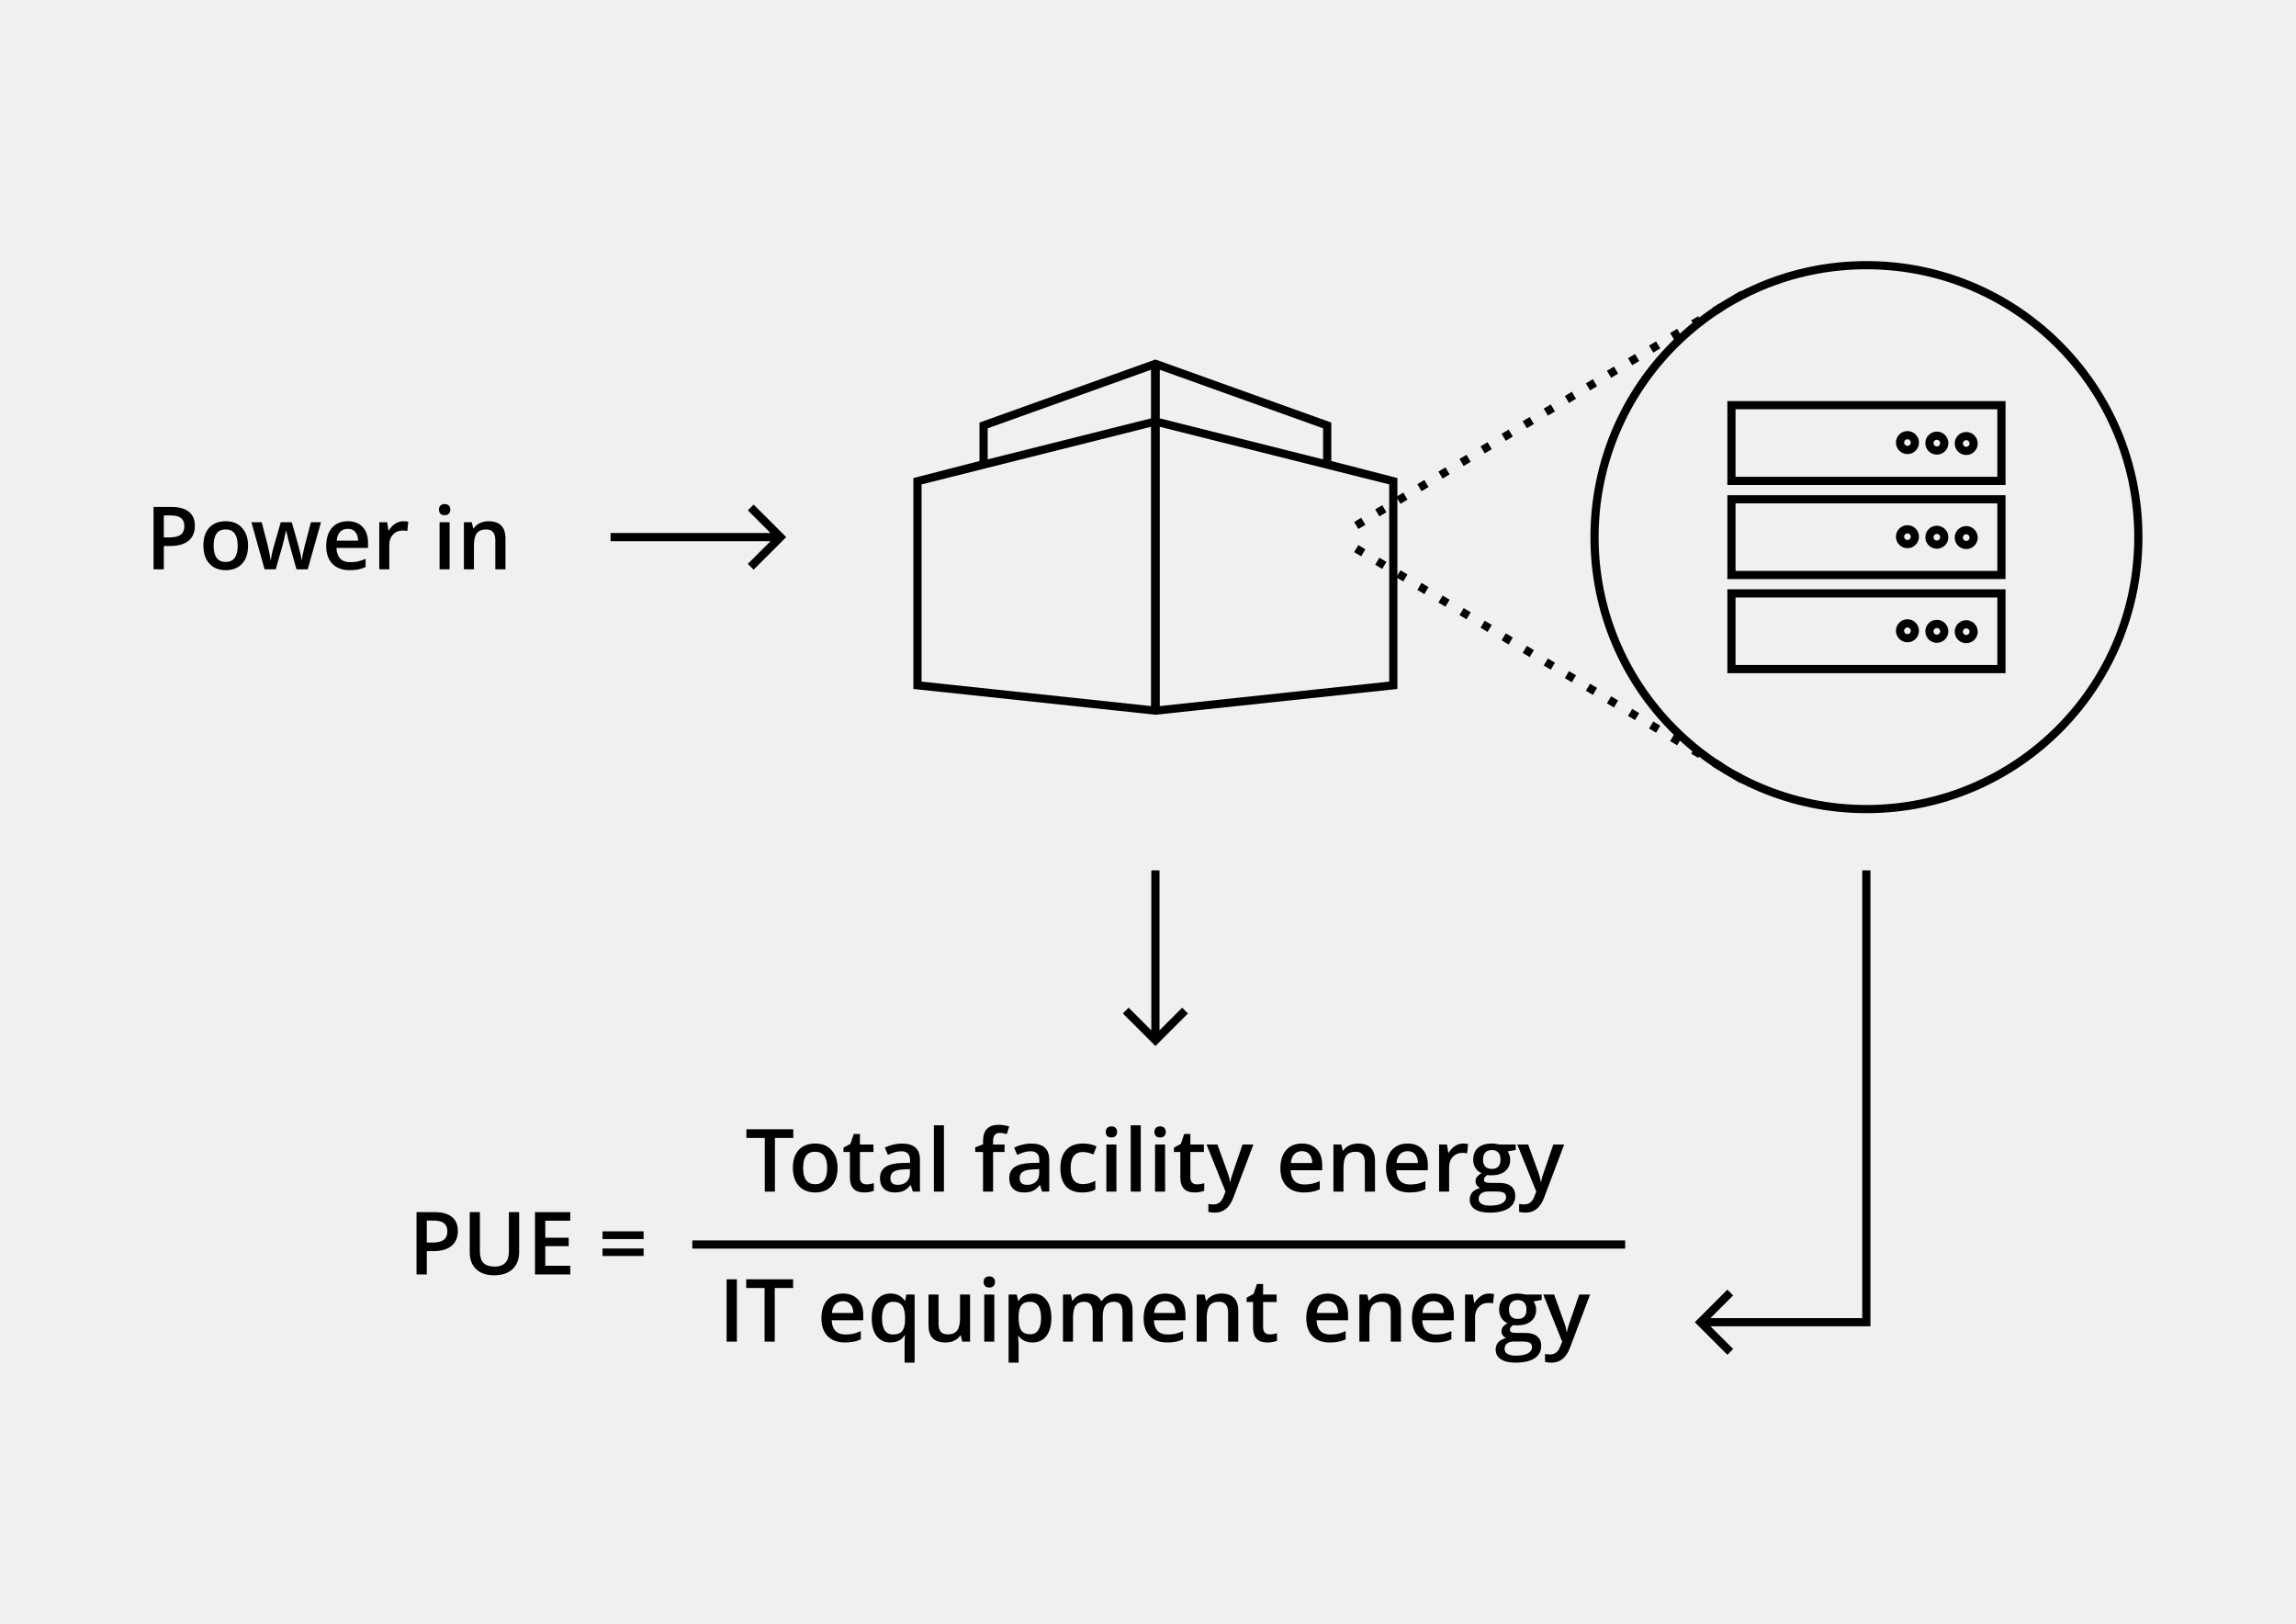
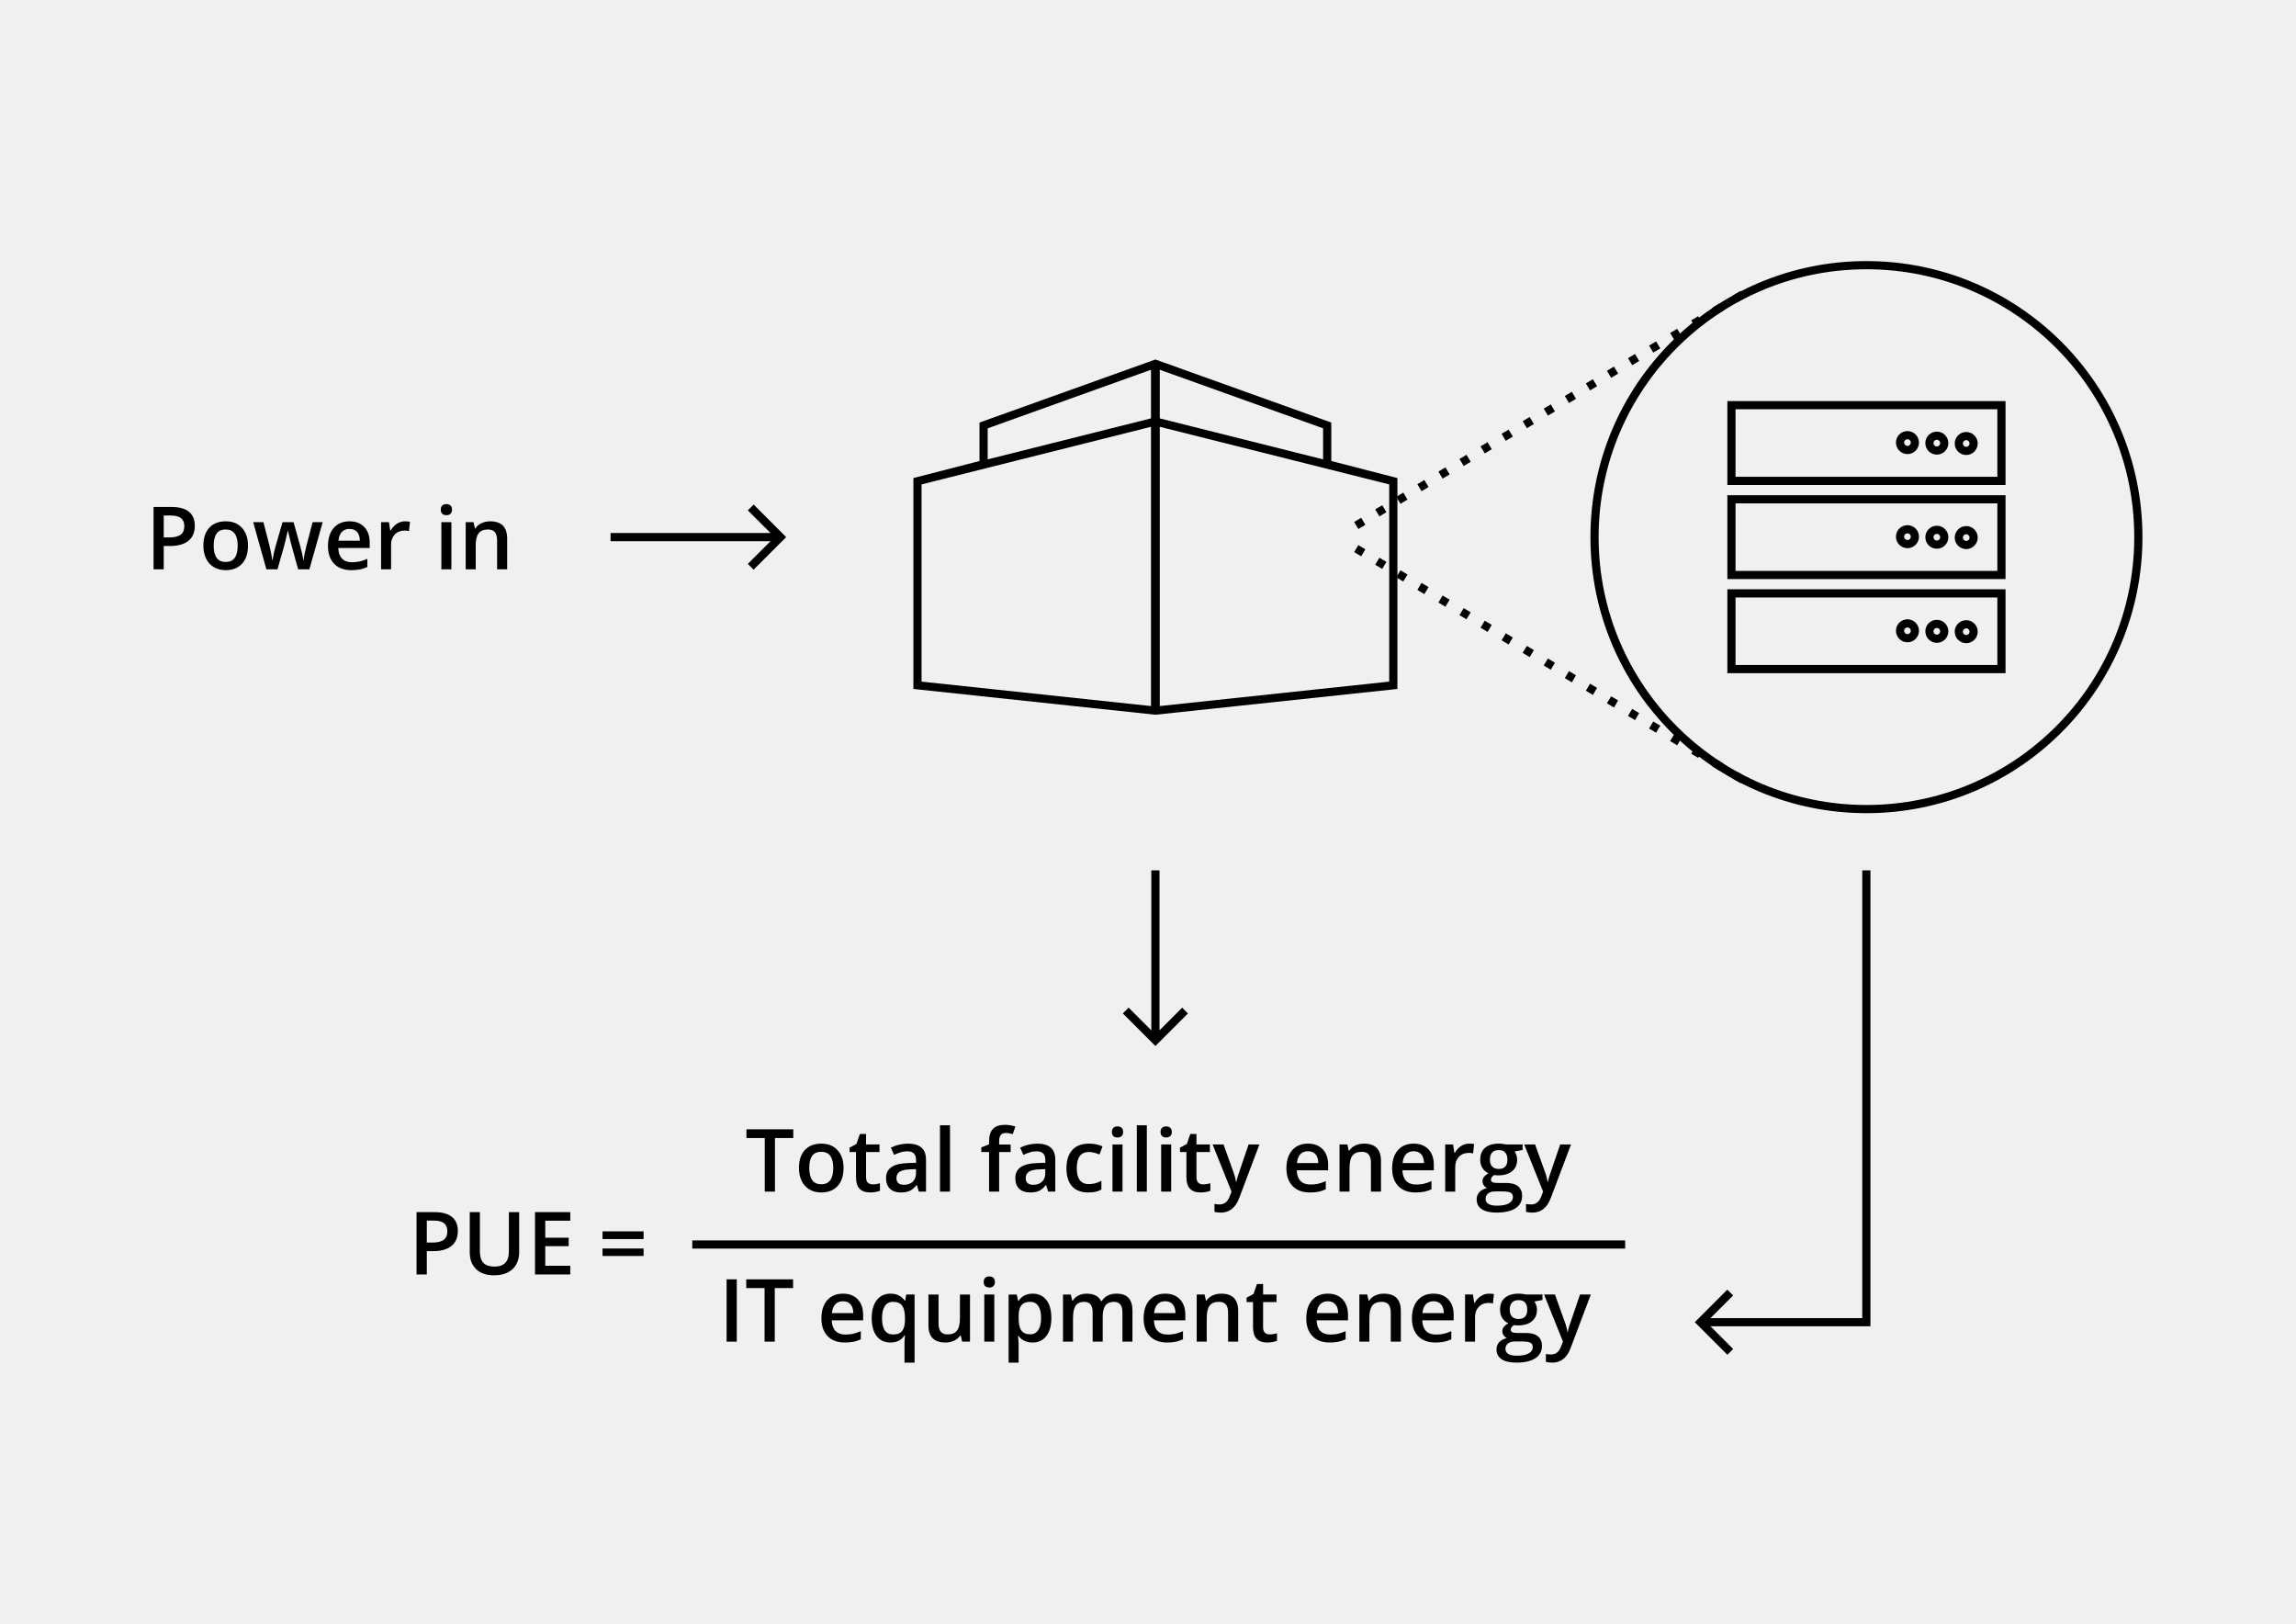
<svg xmlns="http://www.w3.org/2000/svg" width="297mm" height="210mm" viewBox="0 0 297 210" version="1.1" id="svg8">
  <defs id="defs2" />
  <g id="layer1" transform="translate(0,-87)">
    <path style="color:#000000;font-style:normal;font-variant:normal;font-weight:normal;font-stretch:normal;font-size:medium;line-height:normal;font-family:sans-serif;font-variant-ligatures:normal;font-variant-position:normal;font-variant-caps:normal;font-variant-numeric:normal;font-variant-alternates:normal;font-feature-settings:normal;text-indent:0;text-align:start;text-decoration:none;text-decoration-line:none;text-decoration-style:solid;text-decoration-color:#000000;letter-spacing:normal;word-spacing:normal;text-transform:none;writing-mode:lr-tb;direction:ltr;text-orientation:mixed;dominant-baseline:auto;baseline-shift:baseline;text-anchor:start;white-space:normal;shape-padding:0;clip-rule:nonzero;display:inline;overflow:visible;visibility:visible;opacity:1;isolation:auto;mix-blend-mode:normal;color-interpolation:sRGB;color-interpolation-filters:linearRGB;solid-color:#000000;solid-opacity:1;vector-effect:none;fill:#000000;fill-opacity:1;fill-rule:nonzero;stroke:none;stroke-width:1.058;stroke-linecap:butt;stroke-linejoin:miter;stroke-miterlimit:4;stroke-dasharray:none;stroke-dashoffset:0;stroke-opacity:1;color-rendering:auto;image-rendering:auto;shape-rendering:auto;text-rendering:auto;enable-background:accumulate" d="m 149.458,133.496 -0.013,0.003 -22.741,8.151 v 4.974 l -8.137,2.098 -0.015,0.004 -0.4,0.103 v 27.277 l 31.298,3.334 c 2.6e-4,-0.003 0.002,8e-4 0.003,0.001 l 31.309,-3.335 v -27.277 l -0.4,-0.103 -0.015,-0.004 -8.137,-2.098 v -4.974 z m -0.571,1.327 v 6.286 l -21.125,5.304 v -4.017 z m 1.136,0 21.125,7.573 v 4.017 l -21.125,-5.304 z m -1.136,7.376 v 36.119 l -29.678,-3.162 v -25.505 z m 1.136,0 29.678,7.451 v 25.505 l -29.678,3.162 z" id="path826" />
    <path id="path842-8-4-3" d="m 148.93,199.564 v 20.695 l -2.937,-2.937 -0.749,0.748 c 1.403,1.403 2.806,2.806 4.21,4.21 l 0.004,0.004 4.209,-4.21 -0.748,-0.748 -2.931,2.931 v -20.687 z m 0.529,21.223 -5e-4,4.9e-4 -5.3e-4,-4.9e-4 z" style="color:#000000;font-style:normal;font-variant:normal;font-weight:normal;font-stretch:normal;font-size:medium;line-height:normal;font-family:sans-serif;font-variant-ligatures:normal;font-variant-position:normal;font-variant-caps:normal;font-variant-numeric:normal;font-variant-alternates:normal;font-feature-settings:normal;text-indent:0;text-align:start;text-decoration:none;text-decoration-line:none;text-decoration-style:solid;text-decoration-color:#000000;letter-spacing:normal;word-spacing:normal;text-transform:none;writing-mode:lr-tb;direction:ltr;text-orientation:mixed;dominant-baseline:auto;baseline-shift:baseline;text-anchor:start;white-space:normal;shape-padding:0;clip-rule:nonzero;display:inline;overflow:visible;visibility:visible;opacity:1;isolation:auto;mix-blend-mode:normal;color-interpolation:sRGB;color-interpolation-filters:linearRGB;solid-color:#000000;solid-opacity:1;vector-effect:none;fill:#000000;fill-opacity:1;fill-rule:nonzero;stroke:none;stroke-width:1.058;stroke-linecap:butt;stroke-linejoin:miter;stroke-miterlimit:4;stroke-dasharray:none;stroke-dashoffset:0;stroke-opacity:1;color-rendering:auto;image-rendering:auto;shape-rendering:auto;text-rendering:auto;enable-background:accumulate" />
    <path id="path842-8-4-3-9-2" d="m 78.976,156.995 h 20.695 l -2.937,2.937 0.748,0.749 c 1.403,-1.403 2.806,-2.806 4.21,-4.21 l 0.004,-0.004 -4.21,-4.209 -0.748,0.748 2.931,2.931 H 78.983 Z m 21.223,-0.529 5.1e-4,5.1e-4 -5.1e-4,5.2e-4 z" style="color:#000000;font-style:normal;font-variant:normal;font-weight:normal;font-stretch:normal;font-size:medium;line-height:normal;font-family:sans-serif;font-variant-ligatures:normal;font-variant-position:normal;font-variant-caps:normal;font-variant-numeric:normal;font-variant-alternates:normal;font-feature-settings:normal;text-indent:0;text-align:start;text-decoration:none;text-decoration-line:none;text-decoration-style:solid;text-decoration-color:#000000;letter-spacing:normal;word-spacing:normal;text-transform:none;writing-mode:lr-tb;direction:ltr;text-orientation:mixed;dominant-baseline:auto;baseline-shift:baseline;text-anchor:start;white-space:normal;shape-padding:0;clip-rule:nonzero;display:inline;overflow:visible;visibility:visible;opacity:1;isolation:auto;mix-blend-mode:normal;color-interpolation:sRGB;color-interpolation-filters:linearRGB;solid-color:#000000;solid-opacity:1;vector-effect:none;fill:#000000;fill-opacity:1;fill-rule:nonzero;stroke:none;stroke-width:1.058;stroke-linecap:butt;stroke-linejoin:miter;stroke-miterlimit:4;stroke-dasharray:none;stroke-dashoffset:0;stroke-opacity:1;color-rendering:auto;image-rendering:auto;shape-rendering:auto;text-rendering:auto;enable-background:accumulate" />
    <g id="g1476" transform="translate(6.451099,-3.768926)">
      <g transform="translate(170.425,-54.07953)" id="g1015">
        <g id="g935">
          <rect y="197.252" x="47.096" height="9.79" width="34.925" id="rect891" style="opacity:1;fill:none;fill-opacity:1;stroke:#000000;stroke-width:1.058;stroke-linecap:round;stroke-linejoin:miter;stroke-miterlimit:4;stroke-dasharray:none;stroke-dashoffset:0;stroke-opacity:1" />
          <g transform="translate(12.17083,0.8076563)" id="g928">
            <circle style="opacity:1;fill:none;fill-opacity:1;stroke:#000000;stroke-width:1.058;stroke-linecap:round;stroke-linejoin:miter;stroke-miterlimit:4;stroke-dasharray:none;stroke-dashoffset:0;stroke-opacity:1" id="path893" cx="57.693" cy="201.281" r="0.959" />
            <circle style="opacity:1;fill:none;fill-opacity:1;stroke:#000000;stroke-width:1.058;stroke-linecap:round;stroke-linejoin:miter;stroke-miterlimit:4;stroke-dasharray:none;stroke-dashoffset:0;stroke-opacity:1" id="path893-6" cx="61.494" cy="201.351" r="0.959" />
            <circle style="opacity:1;fill:none;fill-opacity:1;stroke:#000000;stroke-width:1.058;stroke-linecap:round;stroke-linejoin:miter;stroke-miterlimit:4;stroke-dasharray:none;stroke-dashoffset:0;stroke-opacity:1" id="path893-6-7" cx="65.294" cy="201.398" r="0.959" />
          </g>
        </g>
        <g id="g935-5" transform="translate(0,12.17083)">
          <rect y="197.252" x="47.096" height="9.79" width="34.925" id="rect891-3" style="opacity:1;fill:none;fill-opacity:1;stroke:#000000;stroke-width:1.058;stroke-linecap:round;stroke-linejoin:miter;stroke-miterlimit:4;stroke-dasharray:none;stroke-dashoffset:0;stroke-opacity:1" />
          <g transform="translate(12.17083,0.8076563)" id="g928-5">
            <circle style="opacity:1;fill:none;fill-opacity:1;stroke:#000000;stroke-width:1.058;stroke-linecap:round;stroke-linejoin:miter;stroke-miterlimit:4;stroke-dasharray:none;stroke-dashoffset:0;stroke-opacity:1" id="path893-62" cx="57.693" cy="201.281" r="0.959" />
            <circle style="opacity:1;fill:none;fill-opacity:1;stroke:#000000;stroke-width:1.058;stroke-linecap:round;stroke-linejoin:miter;stroke-miterlimit:4;stroke-dasharray:none;stroke-dashoffset:0;stroke-opacity:1" id="path893-6-9" cx="61.494" cy="201.351" r="0.959" />
            <circle style="opacity:1;fill:none;fill-opacity:1;stroke:#000000;stroke-width:1.058;stroke-linecap:round;stroke-linejoin:miter;stroke-miterlimit:4;stroke-dasharray:none;stroke-dashoffset:0;stroke-opacity:1" id="path893-6-7-1" cx="65.294" cy="201.398" r="0.959" />
          </g>
        </g>
        <g id="g935-5-2" transform="translate(0,24.34167)">
          <rect y="197.252" x="47.096" height="9.79" width="34.925" id="rect891-3-7" style="opacity:1;fill:none;fill-opacity:1;stroke:#000000;stroke-width:1.058;stroke-linecap:round;stroke-linejoin:miter;stroke-miterlimit:4;stroke-dasharray:none;stroke-dashoffset:0;stroke-opacity:1" />
          <g transform="translate(12.17083,0.8076563)" id="g928-5-0">
            <circle style="opacity:1;fill:none;fill-opacity:1;stroke:#000000;stroke-width:1.058;stroke-linecap:round;stroke-linejoin:miter;stroke-miterlimit:4;stroke-dasharray:none;stroke-dashoffset:0;stroke-opacity:1" id="path893-62-9" cx="57.693" cy="201.281" r="0.959" />
            <circle style="opacity:1;fill:none;fill-opacity:1;stroke:#000000;stroke-width:1.058;stroke-linecap:round;stroke-linejoin:miter;stroke-miterlimit:4;stroke-dasharray:none;stroke-dashoffset:0;stroke-opacity:1" id="path893-6-9-3" cx="61.494" cy="201.351" r="0.959" />
            <circle style="opacity:1;fill:none;fill-opacity:1;stroke:#000000;stroke-width:1.058;stroke-linecap:round;stroke-linejoin:miter;stroke-miterlimit:4;stroke-dasharray:none;stroke-dashoffset:0;stroke-opacity:1" id="path893-6-7-1-6" cx="65.294" cy="201.398" r="0.959" />
          </g>
        </g>
      </g>
      <g id="g1451">
        <circle style="opacity:1;fill:none;fill-opacity:1;stroke:#000000;stroke-width:1.058;stroke-linecap:round;stroke-linejoin:miter;stroke-miterlimit:4;stroke-dasharray:none;stroke-dashoffset:0;stroke-opacity:1" id="path1300" cx="234.983" cy="160.238" r="35.173" />
        <path style="fill:none;stroke:#000000;stroke-width:1.058;stroke-linecap:butt;stroke-linejoin:miter;stroke-miterlimit:4;stroke-dasharray:1.058, 2.117;stroke-dashoffset:0;stroke-opacity:1" d="m 218.943,128.857 -50.809,30.386" id="path1302" />
        <path style="fill:none;stroke:#000000;stroke-width:1.058;stroke-linecap:butt;stroke-linejoin:miter;stroke-miterlimit:4;stroke-dasharray:1.058, 2.117;stroke-dashoffset:0;stroke-opacity:1" d="M 218.943,191.598 168.134,161.212" id="path1302-2" />
      </g>
    </g>
    <g id="layer1-9" transform="translate(-108.4045,236.1277)">
      <g id="g877-6" transform="translate(74.55737,-0.6158123)" />
      <g id="g962-9" transform="translate(175.0991,-0.6158123)">
        <g id="g877-1" transform="translate(-1.5875,5.820834)">
          <g id="g1705" transform="translate(38.54027,-13.65747)">
            <text id="text819-7-2-9-3" y="24.155" x="-50.829" style="font-style:normal;font-variant:normal;font-weight:600;font-stretch:normal;font-size:2.822px;line-height:1.25;font-family:'Open Sans';-inkscape-font-specification:'Open Sans Semi-Bold';letter-spacing:0px;word-spacing:0px;fill:#000000;fill-opacity:1;stroke:none;stroke-width:0.265" xml:space="preserve">
              <tspan style="font-size:11.289px;stroke-width:0.265" y="24.155" x="-50.829" id="tspan817-0-8-7-6">PUE = </tspan>
            </text>
            <g id="g1695">
-               <text xml:space="preserve" style="font-style:normal;font-variant:normal;font-weight:600;font-stretch:normal;font-size:2.822px;line-height:1.25;font-family:'Open Sans';-inkscape-font-specification:'Open Sans Semi-Bold';letter-spacing:0px;word-spacing:0px;fill:#000000;fill-opacity:1;stroke:none;stroke-width:0.265" x="-10.72" y="32.845" id="text819-7-2">
-                 <tspan id="tspan817-0-8" x="-10.72" y="32.845" style="font-size:11.289px;stroke-width:0.265">IT equipment energy</tspan>
-               </text>
-               <text xml:space="preserve" style="font-style:normal;font-variant:normal;font-weight:600;font-stretch:normal;font-size:2.822px;line-height:1.25;font-family:'Open Sans';-inkscape-font-specification:'Open Sans Semi-Bold';letter-spacing:0px;word-spacing:0px;fill:#000000;fill-opacity:1;stroke:none;stroke-width:0.265" x="-7.251" y="13.441" id="text819-7-2-9">
-                 <tspan id="tspan817-0-8-7" x="-7.251" y="13.441" style="font-size:11.289px;stroke-width:0.265">Total facility energy</tspan>
-               </text>
+               <g aria-label="IT equipment energy" style="font-style:normal;font-variant:normal;font-weight:600;font-stretch:normal;font-size:2.822px;line-height:1.25;font-family:'Open Sans';-inkscape-font-specification:'Open Sans Semi-Bold';letter-spacing:0px;word-spacing:0px;fill:#000000;fill-opacity:1;stroke:none;stroke-width:0.265" id="text819-7-2">
+                 <path d="m -9.657,32.845 v -8.059 h 1.317 v 8.059 z" style="font-size:11.289px;stroke-width:0.265" id="path860" />
+                 <path d="M -3.428,32.845 H -4.745 V 25.917 h -2.37 v -1.13 h 6.058 V 25.917 H -3.428 Z" style="font-size:11.289px;stroke-width:0.265" id="path862" />
+                 <path d="m 5.634,32.956 q -1.422,0 -2.227,-0.827 -0.799,-0.832 -0.799,-2.288 0,-1.494 0.744,-2.348 0.744,-0.854 2.045,-0.854 1.207,0 1.907,0.733 0.7,0.733 0.7,2.017 V 30.089 H 3.942 q 0.028,0.887 0.48,1.367 0.452,0.474 1.273,0.474 0.54,0 1.003,-0.099 0.469,-0.105 1.003,-0.342 v 1.053 q -0.474,0.226 -0.959,0.32 -0.485,0.094 -1.108,0.094 z M 5.397,27.62 q -0.617,0 -0.992,0.391 -0.369,0.391 -0.441,1.141 H 6.731 Q 6.72,28.397 6.367,28.011 6.014,27.62 5.397,27.62 Z" style="font-size:11.289px;stroke-width:0.265" id="path864" />
+                 <path d="m 11.89,31.919 q 0.816,0 1.169,-0.469 0.358,-0.474 0.358,-1.428 v -0.204 q 0,-1.13 -0.369,-1.626 -0.364,-0.496 -1.18,-0.496 -0.695,0 -1.058,0.551 -0.364,0.551 -0.364,1.582 0,2.089 1.444,2.089 z m -0.369,1.036 q -1.13,0 -1.769,-0.827 -0.639,-0.832 -0.639,-2.321 0,-1.488 0.65,-2.326 0.65,-0.843 1.791,-0.843 0.573,0 1.025,0.215 0.458,0.209 0.816,0.695 h 0.044 l 0.143,-0.799 h 1.075 v 8.808 h -1.301 v -2.585 q 0,-0.243 0.022,-0.513 0.022,-0.27 0.039,-0.413 h -0.072 q -0.573,0.91 -1.825,0.91 z" style="font-size:11.289px;stroke-width:0.265" id="path866" />
+                 <path d="m 20.809,32.845 -0.182,-0.799 h -0.066 q -0.27,0.424 -0.772,0.667 -0.496,0.243 -1.136,0.243 -1.108,0 -1.654,-0.551 -0.546,-0.551 -0.546,-1.67 v -3.985 h 1.306 v 3.759 q 0,0.7 0.287,1.053 0.287,0.347 0.898,0.347 0.816,0 1.196,-0.485 0.386,-0.491 0.386,-1.637 v -3.037 h 1.301 v 6.096 z" style="font-size:11.289px;stroke-width:0.265" id="path868" />
+                 <path d="m 24.971,32.845 h -1.295 v -6.096 h 1.295 z m -1.373,-7.712 q 0,-0.347 0.187,-0.535 0.193,-0.187 0.546,-0.187 0.342,0 0.529,0.187 0.193,0.187 0.193,0.535 0,0.331 -0.193,0.524 -0.187,0.187 -0.529,0.187 -0.353,0 -0.546,-0.187 -0.187,-0.193 -0.187,-0.524 z" style="font-size:11.289px;stroke-width:0.265" id="path870" />
+                 <path d="m 29.915,32.956 q -1.158,0 -1.797,-0.832 h -0.077 q 0.077,0.772 0.077,0.937 v 2.497 h -1.295 v -8.808 h 1.047 q 0.044,0.171 0.182,0.816 h 0.066 q 0.606,-0.926 1.819,-0.926 1.141,0 1.775,0.827 0.639,0.827 0.639,2.321 0,1.494 -0.65,2.332 -0.645,0.838 -1.786,0.838 z M 29.601,27.697 q -0.772,0 -1.13,0.452 -0.353,0.452 -0.353,1.444 v 0.193 q 0,1.113 0.353,1.615 0.353,0.496 1.152,0.496 0.672,0 1.036,-0.551 0.364,-0.551 0.364,-1.571 0,-1.025 -0.364,-1.549 -0.358,-0.529 -1.058,-0.529 z" style="font-size:11.289px;stroke-width:0.265" id="path872" />
+                 <path d="m 38.994,32.845 h -1.301 v -3.759 q 0,-0.7 -0.265,-1.042 -0.265,-0.347 -0.827,-0.347 -0.75,0 -1.102,0.491 -0.347,0.485 -0.347,1.621 v 3.037 h -1.295 v -6.096 h 1.014 l 0.182,0.799 h 0.066 q 0.254,-0.435 0.733,-0.672 0.485,-0.237 1.064,-0.237 1.406,0 1.863,0.959 h 0.088 q 0.27,-0.452 0.761,-0.706 0.491,-0.254 1.124,-0.254 1.091,0 1.587,0.551 0.502,0.551 0.502,1.681 v 3.974 h -1.295 v -3.759 q 0,-0.7 -0.27,-1.042 -0.265,-0.347 -0.827,-0.347 -0.755,0 -1.108,0.474 -0.347,0.469 -0.347,1.444 z" style="font-size:11.289px;stroke-width:0.265" id="path874" />
+                 <path d="m 47.311,32.956 q -1.422,0 -2.227,-0.827 -0.799,-0.832 -0.799,-2.288 0,-1.494 0.744,-2.348 0.744,-0.854 2.045,-0.854 1.207,0 1.907,0.733 0.7,0.733 0.7,2.017 v 0.7 h -4.062 q 0.028,0.887 0.48,1.367 0.452,0.474 1.273,0.474 0.54,0 1.003,-0.099 0.469,-0.105 1.003,-0.342 v 1.053 q -0.474,0.226 -0.959,0.32 -0.485,0.094 -1.108,0.094 z m -0.237,-5.336 q -0.617,0 -0.992,0.391 -0.369,0.391 -0.441,1.141 h 2.767 q -0.011,-0.755 -0.364,-1.141 -0.353,-0.391 -0.97,-0.391 z" style="font-size:11.289px;stroke-width:0.265" id="path876" />
+                 <path d="m 56.517,32.845 h -1.301 v -3.748 q 0,-0.706 -0.287,-1.053 -0.281,-0.347 -0.898,-0.347 -0.821,0 -1.202,0.485 -0.38,0.485 -0.38,1.626 v 3.037 h -1.295 v -6.096 h 1.014 l 0.182,0.799 h 0.066 q 0.276,-0.435 0.783,-0.672 0.507,-0.237 1.124,-0.237 2.194,0 2.194,2.232 z" style="font-size:11.289px;stroke-width:0.265" id="path878" />
+                 <path d="m 60.59,31.908 q 0.474,0 0.948,-0.149 v 0.976 q -0.215,0.094 -0.557,0.154 -0.336,0.066 -0.7,0.066 -1.841,0 -1.841,-1.94 v -3.285 h -0.832 v -0.573 l 0.893,-0.474 0.441,-1.29 h 0.799 v 1.356 h 1.736 v 0.981 h -1.736 v 3.263 q 0,0.469 0.232,0.695 0.237,0.22 0.617,0.22 z" style="font-size:11.289px;stroke-width:0.265" id="path880" />
+                 <path d="m 68.351,32.956 q -1.422,0 -2.227,-0.827 -0.799,-0.832 -0.799,-2.288 0,-1.494 0.744,-2.348 0.744,-0.854 2.045,-0.854 1.207,0 1.907,0.733 0.7,0.733 0.7,2.017 v 0.7 h -4.062 q 0.028,0.887 0.48,1.367 0.452,0.474 1.273,0.474 0.54,0 1.003,-0.099 0.469,-0.105 1.003,-0.342 v 1.053 q -0.474,0.226 -0.959,0.32 -0.485,0.094 -1.108,0.094 z m -0.237,-5.336 q -0.617,0 -0.992,0.391 -0.369,0.391 -0.441,1.141 h 2.767 q -0.011,-0.755 -0.364,-1.141 -0.353,-0.391 -0.97,-0.391 z" style="font-size:11.289px;stroke-width:0.265" id="path882" />
+                 <path d="m 77.557,32.845 h -1.301 v -3.748 q 0,-0.706 -0.287,-1.053 -0.281,-0.347 -0.898,-0.347 -0.821,0 -1.202,0.485 -0.38,0.485 -0.38,1.626 v 3.037 h -1.295 v -6.096 h 1.014 l 0.182,0.799 h 0.066 q 0.276,-0.435 0.783,-0.672 0.507,-0.237 1.124,-0.237 2.194,0 2.194,2.232 z" style="font-size:11.289px;stroke-width:0.265" id="path884" />
+                 <path d="m 82.021,32.956 q -1.422,0 -2.227,-0.827 -0.799,-0.832 -0.799,-2.288 0,-1.494 0.744,-2.348 0.744,-0.854 2.045,-0.854 1.207,0 1.907,0.733 0.7,0.733 0.7,2.017 v 0.7 h -4.062 q 0.028,0.887 0.48,1.367 0.452,0.474 1.273,0.474 0.54,0 1.003,-0.099 0.469,-0.105 1.003,-0.342 v 1.053 q -0.474,0.226 -0.959,0.32 -0.485,0.094 -1.108,0.094 z M 81.784,27.62 q -0.617,0 -0.992,0.391 -0.369,0.391 -0.441,1.141 h 2.767 q -0.011,-0.755 -0.364,-1.141 -0.353,-0.391 -0.97,-0.391 z" style="font-size:11.289px;stroke-width:0.265" id="path886" />
+                 <path d="m 88.956,26.639 q 0.391,0 0.645,0.055 l -0.127,1.207 q -0.276,-0.066 -0.573,-0.066 -0.777,0 -1.262,0.507 -0.48,0.507 -0.48,1.317 v 3.186 h -1.295 v -6.096 h 1.014 l 0.171,1.075 h 0.066 q 0.303,-0.546 0.788,-0.865 0.491,-0.32 1.053,-0.32 z" style="font-size:11.289px;stroke-width:0.265" id="path888" />
+                 <path d="m 95.879,26.749 v 0.711 l -1.042,0.193 q 0.143,0.193 0.237,0.474 0.094,0.281 0.094,0.595 0,0.943 -0.65,1.483 -0.65,0.54 -1.791,0.54 -0.292,0 -0.529,-0.044 -0.419,0.259 -0.419,0.606 0,0.209 0.193,0.314 0.198,0.105 0.722,0.105 h 1.064 q 1.009,0 1.532,0.43 0.524,0.43 0.524,1.24 0,1.036 -0.854,1.599 -0.854,0.562 -2.469,0.562 -1.246,0 -1.902,-0.441 -0.656,-0.441 -0.656,-1.257 0,-0.562 0.353,-0.948 0.358,-0.38 0.998,-0.529 -0.259,-0.11 -0.43,-0.353 -0.165,-0.248 -0.165,-0.518 0,-0.342 0.193,-0.579 0.193,-0.237 0.573,-0.469 -0.474,-0.204 -0.772,-0.661 -0.292,-0.463 -0.292,-1.08 0,-0.992 0.623,-1.538 0.628,-0.546 1.786,-0.546 0.259,0 0.54,0.039 0.287,0.033 0.43,0.072 z m -4.79,7.045 q 0,0.419 0.375,0.645 0.38,0.226 1.064,0.226 1.058,0 1.576,-0.303 0.518,-0.303 0.518,-0.805 0,-0.397 -0.287,-0.568 -0.281,-0.165 -1.053,-0.165 H 92.302 q -0.557,0 -0.887,0.259 -0.325,0.265 -0.325,0.711 z m 0.557,-5.071 q 0,0.573 0.292,0.882 0.298,0.309 0.849,0.309 1.124,0 1.124,-1.202 0,-0.595 -0.281,-0.915 -0.276,-0.325 -0.843,-0.325 -0.562,0 -0.854,0.32 -0.287,0.32 -0.287,0.932 z" style="font-size:11.289px;stroke-width:0.265" id="path890" />
+                 <path d="m 96.083,26.749 h 1.411 l 1.24,3.456 q 0.281,0.739 0.375,1.389 h 0.044 q 0.05,-0.303 0.182,-0.733 0.132,-0.435 1.4,-4.112 h 1.4 l -2.607,6.907 q -0.711,1.902 -2.37,1.902 -0.43,0 -0.838,-0.094 v -1.025 q 0.292,0.066 0.667,0.066 0.937,0 1.317,-1.086 l 0.226,-0.573 z" style="font-size:11.289px;stroke-width:0.265" id="path892" />
+               </g>
+               <g aria-label="Total facility energy" style="font-style:normal;font-variant:normal;font-weight:600;font-stretch:normal;font-size:2.822px;line-height:1.25;font-family:'Open Sans';-inkscape-font-specification:'Open Sans Semi-Bold';letter-spacing:0px;word-spacing:0px;fill:#000000;fill-opacity:1;stroke:none;stroke-width:0.265" id="text819-7-2-9">
+                 <path d="M -3.403,13.441 H -4.721 V 6.512 H -7.091 V 5.382 h 6.058 v 1.13 h -2.37 z" style="font-size:11.289px;stroke-width:0.265" id="path895" />
+                 <path d="m 5.471,10.382 q 0,1.494 -0.766,2.332 -0.766,0.838 -2.133,0.838 -0.854,0 -1.51,-0.386 -0.656,-0.386 -1.009,-1.108 -0.353,-0.722 -0.353,-1.676 0,-1.483 0.761,-2.315 0.761,-0.832 2.144,-0.832 1.323,0 2.095,0.854 0.772,0.849 0.772,2.293 z m -4.437,0 q 0,2.111 1.56,2.111 1.543,0 1.543,-2.111 0,-2.089 -1.554,-2.089 -0.816,0 -1.185,0.54 -0.364,0.54 -0.364,1.549 z" style="font-size:11.289px;stroke-width:0.265" id="path897" />
+                 <path d="m 9.231,12.504 q 0.474,0 0.948,-0.149 v 0.976 q -0.215,0.094 -0.557,0.154 -0.336,0.066 -0.7,0.066 -1.841,0 -1.841,-1.94 V 8.326 H 6.249 V 7.753 L 7.142,7.279 7.583,5.989 H 8.382 V 7.345 H 10.118 V 8.326 H 8.382 v 3.263 q 0,0.469 0.232,0.695 0.237,0.22 0.617,0.22 z" style="font-size:11.289px;stroke-width:0.265" id="path899" />
+                 <path d="m 15.211,13.441 -0.259,-0.849 h -0.044 q -0.441,0.557 -0.887,0.761 -0.446,0.198 -1.147,0.198 -0.898,0 -1.406,-0.485 -0.502,-0.485 -0.502,-1.373 0,-0.943 0.7,-1.422 0.7,-0.48 2.133,-0.524 l 1.053,-0.033 v -0.325 q 0,-0.584 -0.276,-0.871 -0.27,-0.292 -0.843,-0.292 -0.469,0 -0.898,0.138 -0.43,0.138 -0.827,0.325 L 11.59,7.764 q 0.496,-0.259 1.086,-0.391 0.59,-0.138 1.113,-0.138 1.163,0 1.753,0.507 0.595,0.507 0.595,1.593 v 4.107 z m -1.929,-0.882 q 0.706,0 1.13,-0.391 0.43,-0.397 0.43,-1.108 v -0.529 l -0.783,0.033 q -0.915,0.033 -1.334,0.309 -0.413,0.27 -0.413,0.832 0,0.408 0.243,0.634 0.243,0.22 0.728,0.22 z" style="font-size:11.289px;stroke-width:0.265" id="path901" />
+                 <path d="M 19.241,13.441 H 17.945 V 4.864 h 1.295 z" style="font-size:11.289px;stroke-width:0.265" id="path903" />
+                 <path d="M 27.085,8.326 H 25.596 V 13.441 H 24.295 V 8.326 H 23.292 V 7.72 l 1.003,-0.397 v -0.397 q 0,-1.08 0.507,-1.599 0.507,-0.524 1.549,-0.524 0.684,0 1.345,0.226 L 27.355,6.011 q -0.48,-0.154 -0.915,-0.154 -0.441,0 -0.645,0.276 -0.198,0.27 -0.198,0.816 v 0.397 h 1.488 z" style="font-size:11.289px;stroke-width:0.265" id="path905" />
+                 <path d="m 31.935,13.441 -0.259,-0.849 h -0.044 q -0.441,0.557 -0.887,0.761 -0.446,0.198 -1.147,0.198 -0.898,0 -1.406,-0.485 -0.502,-0.485 -0.502,-1.373 0,-0.943 0.7,-1.422 0.7,-0.48 2.133,-0.524 l 1.053,-0.033 v -0.325 q 0,-0.584 -0.276,-0.871 -0.27,-0.292 -0.843,-0.292 -0.469,0 -0.898,0.138 -0.43,0.138 -0.827,0.325 L 28.314,7.764 q 0.496,-0.259 1.086,-0.391 0.59,-0.138 1.113,-0.138 1.163,0 1.753,0.507 0.595,0.507 0.595,1.593 v 4.107 z m -1.929,-0.882 q 0.706,0 1.13,-0.391 0.43,-0.397 0.43,-1.108 v -0.529 l -0.783,0.033 q -0.915,0.033 -1.334,0.309 -0.413,0.27 -0.413,0.832 0,0.408 0.243,0.634 0.243,0.22 0.728,0.22 z" style="font-size:11.289px;stroke-width:0.265" id="path907" />
+                 <path d="m 37.128,13.552 q -1.384,0 -2.106,-0.805 -0.717,-0.81 -0.717,-2.321 0,-1.538 0.75,-2.365 0.755,-0.827 2.177,-0.827 0.965,0 1.736,0.358 l -0.391,1.042 q -0.821,-0.32 -1.356,-0.32 -1.582,0 -1.582,2.1 0,1.025 0.391,1.543 0.397,0.513 1.158,0.513 0.865,0 1.637,-0.43 v 1.13 q -0.347,0.204 -0.744,0.292 -0.391,0.088 -0.954,0.088 z" style="font-size:11.289px;stroke-width:0.265" id="path909" />
+                 <path d="M 41.554,13.441 H 40.259 V 7.345 h 1.295 z M 40.181,5.73 q 0,-0.347 0.187,-0.535 0.193,-0.187 0.546,-0.187 0.342,0 0.529,0.187 0.193,0.187 0.193,0.535 0,0.331 -0.193,0.524 -0.187,0.187 -0.529,0.187 -0.353,0 -0.546,-0.187 -0.187,-0.193 -0.187,-0.524 z" style="font-size:11.289px;stroke-width:0.265" id="path911" />
+                 <path d="M 44.701,13.441 H 43.406 V 4.864 h 1.295 z" style="font-size:11.289px;stroke-width:0.265" id="path913" />
+                 <path d="M 47.849,13.441 H 46.554 V 7.345 h 1.295 z M 46.476,5.73 q 0,-0.347 0.187,-0.535 0.193,-0.187 0.546,-0.187 0.342,0 0.529,0.187 0.193,0.187 0.193,0.535 0,0.331 -0.193,0.524 -0.187,0.187 -0.529,0.187 -0.353,0 -0.546,-0.187 -0.187,-0.193 -0.187,-0.524 z" style="font-size:11.289px;stroke-width:0.265" id="path915" />
+                 <path d="m 51.972,12.504 q 0.474,0 0.948,-0.149 v 0.976 q -0.215,0.094 -0.557,0.154 -0.336,0.066 -0.7,0.066 -1.841,0 -1.841,-1.94 V 8.326 H 48.99 V 7.753 L 49.883,7.279 50.324,5.989 H 51.123 v 1.356 h 1.736 V 8.326 H 51.123 v 3.263 q 0,0.469 0.232,0.695 0.237,0.22 0.617,0.22 z" style="font-size:11.289px;stroke-width:0.265" id="path917" />
+                 <path d="m 53.212,7.345 h 1.411 l 1.24,3.456 q 0.281,0.739 0.375,1.389 h 0.044 q 0.05,-0.303 0.182,-0.733 0.132,-0.435 1.4,-4.112 h 1.4 l -2.607,6.907 q -0.711,1.902 -2.37,1.902 -0.43,0 -0.838,-0.094 v -1.025 q 0.292,0.066 0.667,0.066 0.937,0 1.317,-1.086 l 0.226,-0.573 z" style="font-size:11.289px;stroke-width:0.265" id="path919" />
+                 <path d="m 65.785,13.552 q -1.422,0 -2.227,-0.827 -0.799,-0.832 -0.799,-2.288 0,-1.494 0.744,-2.348 0.744,-0.854 2.045,-0.854 1.207,0 1.907,0.733 0.7,0.733 0.7,2.017 V 10.685 H 64.093 q 0.028,0.887 0.48,1.367 0.452,0.474 1.273,0.474 0.54,0 1.003,-0.099 0.469,-0.105 1.003,-0.342 v 1.053 q -0.474,0.226 -0.959,0.32 -0.485,0.094 -1.108,0.094 z M 65.548,8.216 q -0.617,0 -0.992,0.391 -0.369,0.391 -0.441,1.141 h 2.767 Q 66.871,8.993 66.519,8.607 66.166,8.216 65.548,8.216 Z" style="font-size:11.289px;stroke-width:0.265" id="path921" />
+                 <path d="M 74.991,13.441 H 73.69 V 9.693 q 0,-0.706 -0.287,-1.053 -0.281,-0.347 -0.898,-0.347 -0.821,0 -1.202,0.485 -0.38,0.485 -0.38,1.626 v 3.037 H 69.627 V 7.345 h 1.014 l 0.182,0.799 h 0.066 q 0.276,-0.435 0.783,-0.672 0.507,-0.237 1.124,-0.237 2.194,0 2.194,2.232 z" style="font-size:11.289px;stroke-width:0.265" id="path923" />
+                 <path d="m 79.456,13.552 q -1.422,0 -2.227,-0.827 -0.799,-0.832 -0.799,-2.288 0,-1.494 0.744,-2.348 0.744,-0.854 2.045,-0.854 1.207,0 1.907,0.733 0.7,0.733 0.7,2.017 v 0.7 h -4.062 q 0.028,0.887 0.48,1.367 0.452,0.474 1.273,0.474 0.54,0 1.003,-0.099 0.469,-0.105 1.003,-0.342 v 1.053 q -0.474,0.226 -0.959,0.32 -0.485,0.094 -1.108,0.094 z M 79.219,8.216 q -0.617,0 -0.992,0.391 -0.369,0.391 -0.441,1.141 h 2.767 Q 80.541,8.993 80.189,8.607 79.836,8.216 79.219,8.216 Z" style="font-size:11.289px;stroke-width:0.265" id="path925" />
+                 <path d="m 86.39,7.235 q 0.391,0 0.645,0.055 l -0.127,1.207 q -0.276,-0.066 -0.573,-0.066 -0.777,0 -1.262,0.507 -0.48,0.507 -0.48,1.317 v 3.186 H 83.298 V 7.345 h 1.014 l 0.171,1.075 h 0.066 q 0.303,-0.546 0.788,-0.865 0.491,-0.32 1.053,-0.32 z" style="font-size:11.289px;stroke-width:0.265" id="path927" />
+                 <path d="m 93.313,7.345 v 0.711 l -1.042,0.193 q 0.143,0.193 0.237,0.474 0.094,0.281 0.094,0.595 0,0.943 -0.65,1.483 -0.65,0.54 -1.791,0.54 -0.292,0 -0.529,-0.044 -0.419,0.259 -0.419,0.606 0,0.209 0.193,0.314 0.198,0.105 0.722,0.105 h 1.064 q 1.009,0 1.532,0.43 0.524,0.43 0.524,1.24 0,1.036 -0.854,1.599 -0.854,0.562 -2.469,0.562 -1.246,0 -1.902,-0.441 -0.656,-0.441 -0.656,-1.257 0,-0.562 0.353,-0.948 0.358,-0.38 0.998,-0.529 -0.259,-0.11 -0.43,-0.353 -0.165,-0.248 -0.165,-0.518 0,-0.342 0.193,-0.579 0.193,-0.237 0.573,-0.469 -0.474,-0.204 -0.772,-0.661 -0.292,-0.463 -0.292,-1.08 0,-0.992 0.623,-1.538 0.628,-0.546 1.786,-0.546 0.259,0 0.54,0.039 0.287,0.033 0.43,0.072 z M 88.523,14.389 q 0,0.419 0.375,0.645 0.38,0.226 1.064,0.226 1.058,0 1.576,-0.303 0.518,-0.303 0.518,-0.805 0,-0.397 -0.287,-0.568 -0.281,-0.165 -1.053,-0.165 h -0.981 q -0.557,0 -0.887,0.259 -0.325,0.265 -0.325,0.711 z m 0.557,-5.071 q 0,0.573 0.292,0.882 0.298,0.309 0.849,0.309 1.124,0 1.124,-1.202 0,-0.595 -0.281,-0.915 -0.276,-0.325 -0.843,-0.325 -0.562,0 -0.854,0.32 -0.287,0.32 -0.287,0.932 z" style="font-size:11.289px;stroke-width:0.265" id="path929" />
+                 <path d="m 93.517,7.345 h 1.411 l 1.24,3.456 q 0.281,0.739 0.375,1.389 h 0.044 q 0.05,-0.303 0.182,-0.733 0.132,-0.435 1.4,-4.112 h 1.4 l -2.607,6.907 q -0.711,1.902 -2.37,1.902 -0.43,0 -0.838,-0.094 v -1.025 q 0.292,0.066 0.667,0.066 0.937,0 1.317,-1.086 l 0.226,-0.573 z" style="font-size:11.289px;stroke-width:0.265" id="path931" />
+               </g>
              <path style="fill:none;stroke:#000000;stroke-width:1.058;stroke-linecap:butt;stroke-linejoin:miter;stroke-miterlimit:4;stroke-dasharray:none;stroke-opacity:1" d="M -14.097,20.282 H 106.575" id="path1688" />
-               <text xml:space="preserve" style="font-style:normal;font-variant:normal;font-weight:600;font-stretch:normal;font-size:2.822px;line-height:1.25;font-family:'Open Sans';-inkscape-font-specification:'Open Sans Semi-Bold';letter-spacing:0px;word-spacing:0px;fill:#000000;fill-opacity:1;stroke:none;stroke-width:0.265" x="-84.847" y="-67.044" id="text819-7-2-9-1">
-                 <tspan id="tspan817-0-8-7-2" x="-84.847" y="-67.044" style="font-size:11.289px;stroke-width:0.265">Power in</tspan>
-               </text>
+               <g aria-label="Power in" style="font-style:normal;font-variant:normal;font-weight:600;font-stretch:normal;font-size:2.822px;line-height:1.25;font-family:'Open Sans';-inkscape-font-specification:'Open Sans Semi-Bold';letter-spacing:0px;word-spacing:0px;fill:#000000;fill-opacity:1;stroke:none;stroke-width:0.265" id="text819-7-2-9-1">
+                 <path d="m -78.448,-72.667 q 0,1.262 -0.827,1.935 -0.827,0.672 -2.354,0.672 h -0.838 v 3.015 h -1.317 v -8.059 h 2.321 q 1.51,0 2.26,0.617 0.755,0.617 0.755,1.819 z m -4.018,1.499 h 0.7 q 1.014,0 1.488,-0.353 0.474,-0.353 0.474,-1.102 0,-0.695 -0.424,-1.036 -0.424,-0.342 -1.323,-0.342 h -0.915 z" style="font-size:11.289px;stroke-width:0.265" id="path934" />
+                 <path d="m -71.569,-70.104 q 0,1.494 -0.766,2.332 -0.766,0.838 -2.133,0.838 -0.854,0 -1.51,-0.386 -0.656,-0.386 -1.009,-1.108 -0.353,-0.722 -0.353,-1.676 0,-1.483 0.761,-2.315 0.761,-0.832 2.144,-0.832 1.323,0 2.095,0.854 0.772,0.849 0.772,2.293 z m -4.437,0 q 0,2.111 1.56,2.111 1.543,0 1.543,-2.111 0,-2.089 -1.554,-2.089 -0.816,0 -1.185,0.54 -0.364,0.54 -0.364,1.549 z" style="font-size:11.289px;stroke-width:0.265" id="path936" />
+                 <path d="m -65.081,-67.044 -0.788,-2.844 q -0.143,-0.452 -0.518,-2.1 h -0.05 q -0.32,1.488 -0.507,2.111 l -0.81,2.833 h -1.433 l -1.709,-6.096 h 1.323 l 0.777,3.004 q 0.265,1.113 0.375,1.907 h 0.033 q 0.055,-0.402 0.165,-0.921 0.116,-0.524 0.198,-0.783 l 0.926,-3.208 h 1.422 l 0.898,3.208 q 0.083,0.27 0.204,0.827 0.127,0.557 0.149,0.865 h 0.044 q 0.083,-0.678 0.386,-1.896 l 0.788,-3.004 h 1.301 l -1.72,6.096 z" style="font-size:11.289px;stroke-width:0.265" id="path938" />
+                 <path d="m -58.196,-66.934 q -1.422,0 -2.227,-0.827 -0.799,-0.832 -0.799,-2.288 0,-1.494 0.744,-2.348 0.744,-0.854 2.045,-0.854 1.207,0 1.907,0.733 0.7,0.733 0.7,2.017 v 0.7 h -4.062 q 0.028,0.887 0.48,1.367 0.452,0.474 1.273,0.474 0.54,0 1.003,-0.099 0.469,-0.105 1.003,-0.342 v 1.053 q -0.474,0.226 -0.959,0.32 -0.485,0.094 -1.108,0.094 z m -0.237,-5.336 q -0.617,0 -0.992,0.391 -0.369,0.391 -0.441,1.141 h 2.767 q -0.011,-0.755 -0.364,-1.141 -0.353,-0.391 -0.97,-0.391 z" style="font-size:11.289px;stroke-width:0.265" id="path940" />
+                 <path d="m -51.262,-73.251 q 0.391,0 0.645,0.055 l -0.127,1.207 q -0.276,-0.066 -0.573,-0.066 -0.777,0 -1.262,0.507 -0.48,0.507 -0.48,1.317 v 3.186 h -1.295 v -6.096 h 1.014 l 0.171,1.075 h 0.066 q 0.303,-0.546 0.788,-0.865 0.491,-0.32 1.053,-0.32 z" style="font-size:11.289px;stroke-width:0.265" id="path942" />
+                 <path d="m -45.259,-67.044 h -1.295 v -6.096 h 1.295 z m -1.373,-7.712 q 0,-0.347 0.187,-0.535 0.193,-0.187 0.546,-0.187 0.342,0 0.529,0.187 0.193,0.187 0.193,0.535 0,0.331 -0.193,0.524 -0.187,0.187 -0.529,0.187 -0.353,0 -0.546,-0.187 -0.187,-0.193 -0.187,-0.524 z" style="font-size:11.289px;stroke-width:0.265" id="path944" />
+                 <path d="m -38.044,-67.044 h -1.301 v -3.748 q 0,-0.706 -0.287,-1.053 -0.281,-0.347 -0.898,-0.347 -0.821,0 -1.202,0.485 -0.38,0.485 -0.38,1.626 v 3.037 H -43.407 v -6.096 h 1.014 l 0.182,0.799 h 0.066 q 0.276,-0.435 0.783,-0.672 0.507,-0.237 1.124,-0.237 2.194,0 2.194,2.232 z" style="font-size:11.289px;stroke-width:0.265" id="path946" />
+               </g>
            </g>
          </g>
        </g>
        <g id="g942-6" transform="translate(7.509433,-8.727557)">
          <path style="color:#000000;font-style:normal;font-variant:normal;font-weight:normal;font-stretch:normal;font-size:medium;line-height:normal;font-family:sans-serif;font-variant-ligatures:normal;font-variant-position:normal;font-variant-caps:normal;font-variant-numeric:normal;font-variant-alternates:normal;font-feature-settings:normal;text-indent:0;text-align:start;text-decoration:none;text-decoration-line:none;text-decoration-style:solid;text-decoration-color:#000000;letter-spacing:normal;word-spacing:normal;text-transform:none;writing-mode:lr-tb;direction:ltr;text-orientation:mixed;dominant-baseline:auto;baseline-shift:baseline;text-anchor:start;white-space:normal;shape-padding:0;clip-rule:nonzero;display:inline;overflow:visible;visibility:visible;opacity:1;isolation:auto;mix-blend-mode:normal;color-interpolation:sRGB;color-interpolation-filters:linearRGB;solid-color:#000000;solid-opacity:1;vector-effect:none;fill:#000000;fill-opacity:1;fill-rule:nonzero;stroke:none;stroke-width:1.058;stroke-linecap:butt;stroke-linejoin:miter;stroke-miterlimit:4;stroke-dasharray:none;stroke-dashoffset:0;stroke-opacity:1;color-rendering:auto;image-rendering:auto;shape-rendering:auto;text-rendering:auto;enable-background:accumulate" d="m 167.747,-27.216 v 58.964 h -20.695 l 2.937,2.937 -0.748,0.749 c -1.403,-1.403 -2.806,-2.806 -4.21,-4.21 l -0.004,-0.004 4.21,-4.209 0.748,0.748 -2.931,2.931 h 19.634 v -57.906 z m -21.223,58.435 -5.3e-4,5.3e-4 5.3e-4,5.3e-4 z" id="path842-6-8-2" />
        </g>
      </g>
      <g style="clip-rule:evenodd;fill-rule:evenodd;stroke-linecap:round;stroke-linejoin:round;stroke-miterlimit:1.5" transform="matrix(0.02690363,0,0,0.02690363,61.11324,19.58756)" id="g1162">
        <path d="m 521,431 c 23.739,20.342 40.985,44.448 53,70 1.453,3.089 4.63,2.994 6,0 23.582,-51.551 61.864,-96.989 109,-134 3.496,-2.745 -1.631,-7.925 -6,-5 -40.143,23.79 -83.432,53.127 -105,89 -1.203,2 -2.738,1.054 -4,0 -19.618,-17.963 -36.698,-25.231 -52,-25 -2.576,0.131 -2.716,3.53 -1,5 z" style="fill:#ffffff;stroke:#ffffff;stroke-width:8.25px" id="path1160" />
      </g>
      <g style="clip-rule:evenodd;fill-rule:evenodd;stroke-linecap:round;stroke-linejoin:round;stroke-miterlimit:1.5" transform="matrix(0.02690363,0,0,0.02690363,77.80701,19.58756)" id="g1166">
        <path d="m 521,431 c 23.739,20.342 40.985,44.448 53,70 1.453,3.089 4.63,2.994 6,0 23.582,-51.551 61.864,-96.989 109,-134 3.496,-2.745 -1.631,-7.925 -6,-5 -40.143,23.79 -83.432,53.127 -105,89 -1.203,2 -2.738,1.054 -4,0 -19.618,-17.963 -36.698,-25.231 -52,-25 -2.576,0.131 -2.716,3.53 -1,5 z" style="fill:#ffffff;stroke:#ffffff;stroke-width:8.25px" id="path1164" />
      </g>
    </g>
  </g>
</svg>
